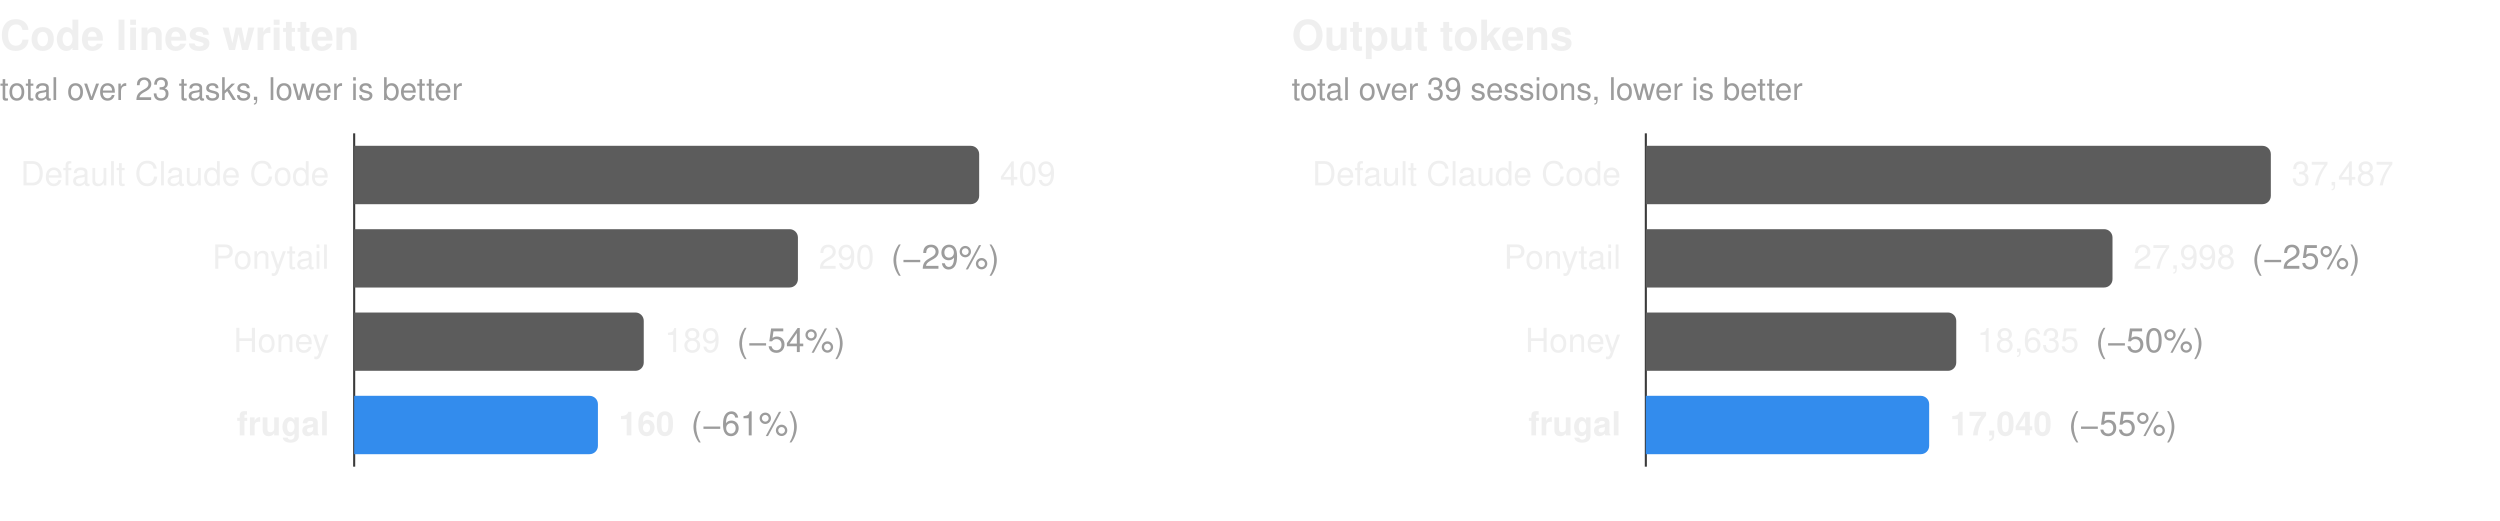
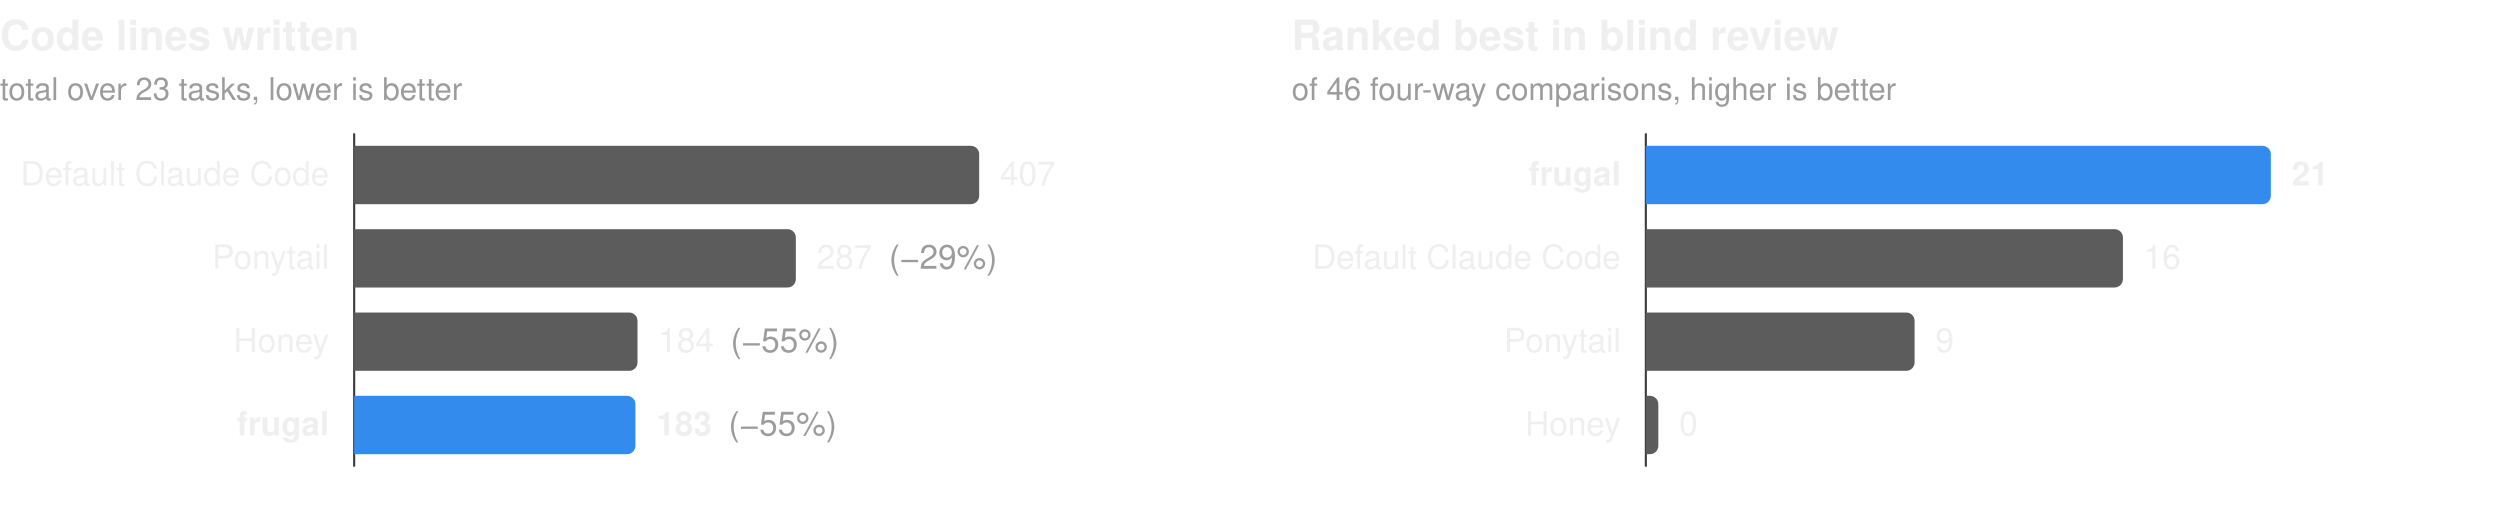
- <svg xmlns="http://www.w3.org/2000/svg" viewBox="0 0 1200 250" width="1200" height="250" role="img" aria-label="Code lines written over 23 tasks: default Claude Code 409, Ponytail 290, Honey 189, frugal 160. Output tokens over 39 sessions: default 37,487, Ponytail 27,998, Honey 18,635, frugal 17,040.">
+ <svg xmlns="http://www.w3.org/2000/svg" viewBox="0 0 1200 250" width="1200" height="250" role="img" aria-label="Code lines written over 23 tasks: default Claude Code 407, Ponytail 287, Honey 184, frugal 183. Ranked best in a blind review, of 46 comparisons: frugal 21, default Claude Code 16, Ponytail 9, Honey 0.">
  <text x="0" y="24" font-family="-apple-system,BlinkMacSystemFont,'Segoe UI',Helvetica,Arial,sans-serif" font-size="20" font-weight="600" fill="#efefef">Code lines written</text>
  <text x="0" y="48" font-family="-apple-system,BlinkMacSystemFont,'Segoe UI',Helvetica,Arial,sans-serif" font-size="15" fill="#9c9c9c">total over 23 tasks, lower is better</text>
  <line x1="170" y1="64" x2="170" y2="224" stroke="#3a3a3a" />
  <text x="158" y="89" text-anchor="end" font-family="-apple-system,BlinkMacSystemFont,'Segoe UI',Helvetica,Arial,sans-serif" font-size="16" font-weight="400" fill="#efefef">Default Claude Code</text>
  <path d="M170 70h296a4 4 0 0 1 4 4v20a4 4 0 0 1 -4 4h-296z" fill="#5c5c5c" />
-   <text x="480" y="89" font-family="-apple-system,BlinkMacSystemFont,'Segoe UI',Helvetica,Arial,sans-serif" font-size="16" font-weight="400" fill="#efefef">409<tspan dx="8" fill="#9c9c9c" font-weight="400" />
+   <text x="480" y="89" font-family="-apple-system,BlinkMacSystemFont,'Segoe UI',Helvetica,Arial,sans-serif" font-size="16" font-weight="400" fill="#efefef">407<tspan dx="8" fill="#9c9c9c" font-weight="400" />
  </text>
  <text x="158" y="129" text-anchor="end" font-family="-apple-system,BlinkMacSystemFont,'Segoe UI',Helvetica,Arial,sans-serif" font-size="16" font-weight="400" fill="#efefef">Ponytail</text>
-   <path d="M170 110h209a4 4 0 0 1 4 4v20a4 4 0 0 1 -4 4h-209z" fill="#5c5c5c" />
-   <text x="393" y="129" font-family="-apple-system,BlinkMacSystemFont,'Segoe UI',Helvetica,Arial,sans-serif" font-size="16" font-weight="400" fill="#efefef">290<tspan dx="8" fill="#9c9c9c" font-weight="400">(−29%)</tspan>
+   <path d="M170 110h208a4 4 0 0 1 4 4v20a4 4 0 0 1 -4 4h-208z" fill="#5c5c5c" />
+   <text x="392" y="129" font-family="-apple-system,BlinkMacSystemFont,'Segoe UI',Helvetica,Arial,sans-serif" font-size="16" font-weight="400" fill="#efefef">287<tspan dx="8" fill="#9c9c9c" font-weight="400">(−29%)</tspan>
  </text>
  <text x="158" y="169" text-anchor="end" font-family="-apple-system,BlinkMacSystemFont,'Segoe UI',Helvetica,Arial,sans-serif" font-size="16" font-weight="400" fill="#efefef">Honey</text>
-   <path d="M170 150h135a4 4 0 0 1 4 4v20a4 4 0 0 1 -4 4h-135z" fill="#5c5c5c" />
-   <text x="319" y="169" font-family="-apple-system,BlinkMacSystemFont,'Segoe UI',Helvetica,Arial,sans-serif" font-size="16" font-weight="400" fill="#efefef">189<tspan dx="8" fill="#9c9c9c" font-weight="400">(−54%)</tspan>
+   <path d="M170 150h132a4 4 0 0 1 4 4v20a4 4 0 0 1 -4 4h-132z" fill="#5c5c5c" />
+   <text x="316" y="169" font-family="-apple-system,BlinkMacSystemFont,'Segoe UI',Helvetica,Arial,sans-serif" font-size="16" font-weight="400" fill="#efefef">184<tspan dx="8" fill="#9c9c9c" font-weight="400">(−55%)</tspan>
  </text>
  <text x="158" y="209" text-anchor="end" font-family="-apple-system,BlinkMacSystemFont,'Segoe UI',Helvetica,Arial,sans-serif" font-size="16" font-weight="700" fill="#efefef">frugal</text>
-   <path d="M170 190h113a4 4 0 0 1 4 4v20a4 4 0 0 1 -4 4h-113z" fill="#338ced" />
-   <text x="297" y="209" font-family="-apple-system,BlinkMacSystemFont,'Segoe UI',Helvetica,Arial,sans-serif" font-size="16" font-weight="700" fill="#efefef">160<tspan dx="8" fill="#9c9c9c" font-weight="400">(−61%)</tspan>
+   <path d="M170 190h131a4 4 0 0 1 4 4v20a4 4 0 0 1 -4 4h-131z" fill="#338ced" />
+   <text x="315" y="209" font-family="-apple-system,BlinkMacSystemFont,'Segoe UI',Helvetica,Arial,sans-serif" font-size="16" font-weight="700" fill="#efefef">183<tspan dx="8" fill="#9c9c9c" font-weight="400">(−55%)</tspan>
  </text>
-   <text x="620" y="24" font-family="-apple-system,BlinkMacSystemFont,'Segoe UI',Helvetica,Arial,sans-serif" font-size="20" font-weight="600" fill="#efefef">Output tokens</text>
-   <text x="620" y="48" font-family="-apple-system,BlinkMacSystemFont,'Segoe UI',Helvetica,Arial,sans-serif" font-size="15" fill="#9c9c9c">total over 39 sessions, lower is better</text>
+   <text x="620" y="24" font-family="-apple-system,BlinkMacSystemFont,'Segoe UI',Helvetica,Arial,sans-serif" font-size="20" font-weight="600" fill="#efefef">Ranked best in blind review</text>
+   <text x="620" y="48" font-family="-apple-system,BlinkMacSystemFont,'Segoe UI',Helvetica,Arial,sans-serif" font-size="15" fill="#9c9c9c">of 46 four-way comparisons, higher is better</text>
  <line x1="790" y1="64" x2="790" y2="224" stroke="#3a3a3a" />
-   <text x="778" y="89" text-anchor="end" font-family="-apple-system,BlinkMacSystemFont,'Segoe UI',Helvetica,Arial,sans-serif" font-size="16" font-weight="400" fill="#efefef">Default Claude Code</text>
-   <path d="M790 70h296a4 4 0 0 1 4 4v20a4 4 0 0 1 -4 4h-296z" fill="#5c5c5c" />
-   <text x="1100" y="89" font-family="-apple-system,BlinkMacSystemFont,'Segoe UI',Helvetica,Arial,sans-serif" font-size="16" font-weight="400" fill="#efefef">37,487<tspan dx="8" fill="#9c9c9c" font-weight="400" />
+   <text x="778" y="89" text-anchor="end" font-family="-apple-system,BlinkMacSystemFont,'Segoe UI',Helvetica,Arial,sans-serif" font-size="16" font-weight="700" fill="#efefef">frugal</text>
+   <path d="M790 70h296a4 4 0 0 1 4 4v20a4 4 0 0 1 -4 4h-296z" fill="#338ced" />
+   <text x="1100" y="89" font-family="-apple-system,BlinkMacSystemFont,'Segoe UI',Helvetica,Arial,sans-serif" font-size="16" font-weight="700" fill="#efefef">21<tspan dx="8" fill="#9c9c9c" font-weight="400" />
  </text>
-   <text x="778" y="129" text-anchor="end" font-family="-apple-system,BlinkMacSystemFont,'Segoe UI',Helvetica,Arial,sans-serif" font-size="16" font-weight="400" fill="#efefef">Ponytail</text>
-   <path d="M790 110h220a4 4 0 0 1 4 4v20a4 4 0 0 1 -4 4h-220z" fill="#5c5c5c" />
-   <text x="1024" y="129" font-family="-apple-system,BlinkMacSystemFont,'Segoe UI',Helvetica,Arial,sans-serif" font-size="16" font-weight="400" fill="#efefef">27,998<tspan dx="8" fill="#9c9c9c" font-weight="400">(−25%)</tspan>
+   <text x="778" y="129" text-anchor="end" font-family="-apple-system,BlinkMacSystemFont,'Segoe UI',Helvetica,Arial,sans-serif" font-size="16" font-weight="400" fill="#efefef">Default Claude Code</text>
+   <path d="M790 110h225a4 4 0 0 1 4 4v20a4 4 0 0 1 -4 4h-225z" fill="#5c5c5c" />
+   <text x="1029" y="129" font-family="-apple-system,BlinkMacSystemFont,'Segoe UI',Helvetica,Arial,sans-serif" font-size="16" font-weight="400" fill="#efefef">16<tspan dx="8" fill="#9c9c9c" font-weight="400" />
  </text>
-   <text x="778" y="169" text-anchor="end" font-family="-apple-system,BlinkMacSystemFont,'Segoe UI',Helvetica,Arial,sans-serif" font-size="16" font-weight="400" fill="#efefef">Honey</text>
-   <path d="M790 150h145a4 4 0 0 1 4 4v20a4 4 0 0 1 -4 4h-145z" fill="#5c5c5c" />
-   <text x="949" y="169" font-family="-apple-system,BlinkMacSystemFont,'Segoe UI',Helvetica,Arial,sans-serif" font-size="16" font-weight="400" fill="#efefef">18,635<tspan dx="8" fill="#9c9c9c" font-weight="400">(−50%)</tspan>
+   <text x="778" y="169" text-anchor="end" font-family="-apple-system,BlinkMacSystemFont,'Segoe UI',Helvetica,Arial,sans-serif" font-size="16" font-weight="400" fill="#efefef">Ponytail</text>
+   <path d="M790 150h125a4 4 0 0 1 4 4v20a4 4 0 0 1 -4 4h-125z" fill="#5c5c5c" />
+   <text x="929" y="169" font-family="-apple-system,BlinkMacSystemFont,'Segoe UI',Helvetica,Arial,sans-serif" font-size="16" font-weight="400" fill="#efefef">9<tspan dx="8" fill="#9c9c9c" font-weight="400" />
  </text>
-   <text x="778" y="209" text-anchor="end" font-family="-apple-system,BlinkMacSystemFont,'Segoe UI',Helvetica,Arial,sans-serif" font-size="16" font-weight="700" fill="#efefef">frugal</text>
-   <path d="M790 190h132a4 4 0 0 1 4 4v20a4 4 0 0 1 -4 4h-132z" fill="#338ced" />
-   <text x="936" y="209" font-family="-apple-system,BlinkMacSystemFont,'Segoe UI',Helvetica,Arial,sans-serif" font-size="16" font-weight="700" fill="#efefef">17,040<tspan dx="8" fill="#9c9c9c" font-weight="400">(−55%)</tspan>
+   <text x="778" y="209" text-anchor="end" font-family="-apple-system,BlinkMacSystemFont,'Segoe UI',Helvetica,Arial,sans-serif" font-size="16" font-weight="400" fill="#efefef">Honey</text>
+   <path d="M790 190h2a4 4 0 0 1 4 4v20a4 4 0 0 1 -4 4h-2z" fill="#5c5c5c" />
+   <text x="806" y="209" font-family="-apple-system,BlinkMacSystemFont,'Segoe UI',Helvetica,Arial,sans-serif" font-size="16" font-weight="400" fill="#efefef">0<tspan dx="8" fill="#9c9c9c" font-weight="400" />
  </text>
</svg>
